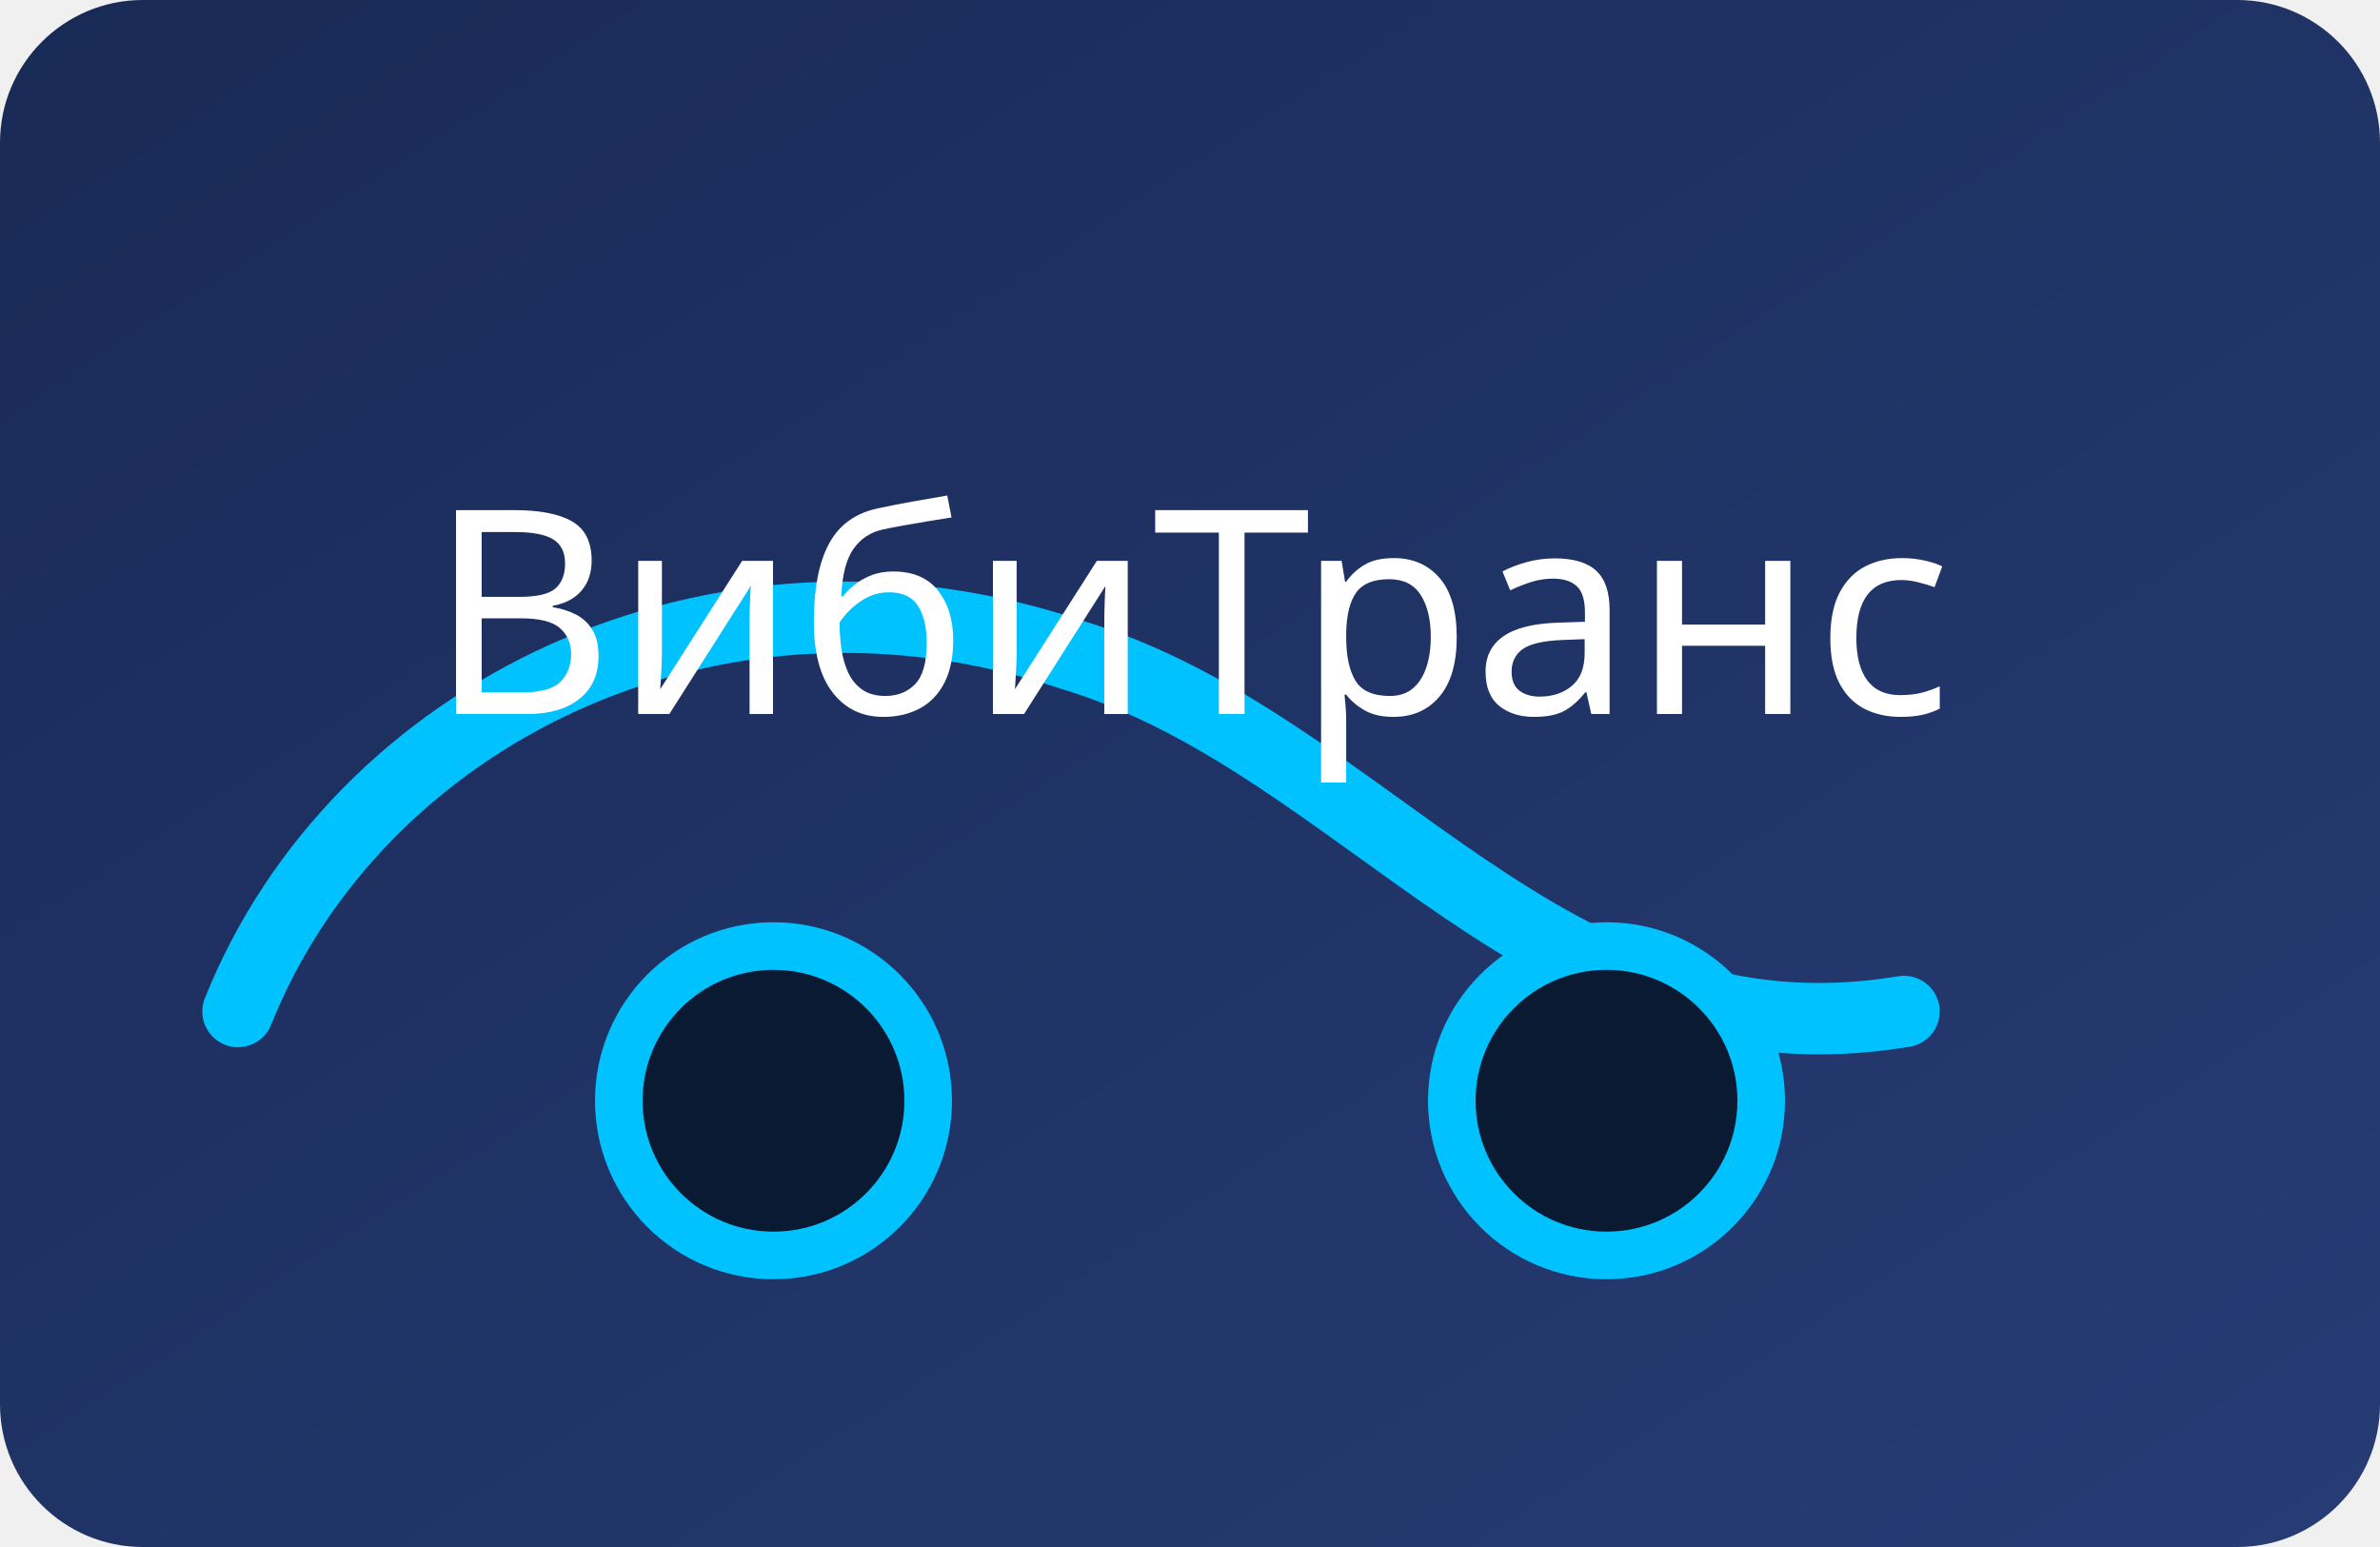
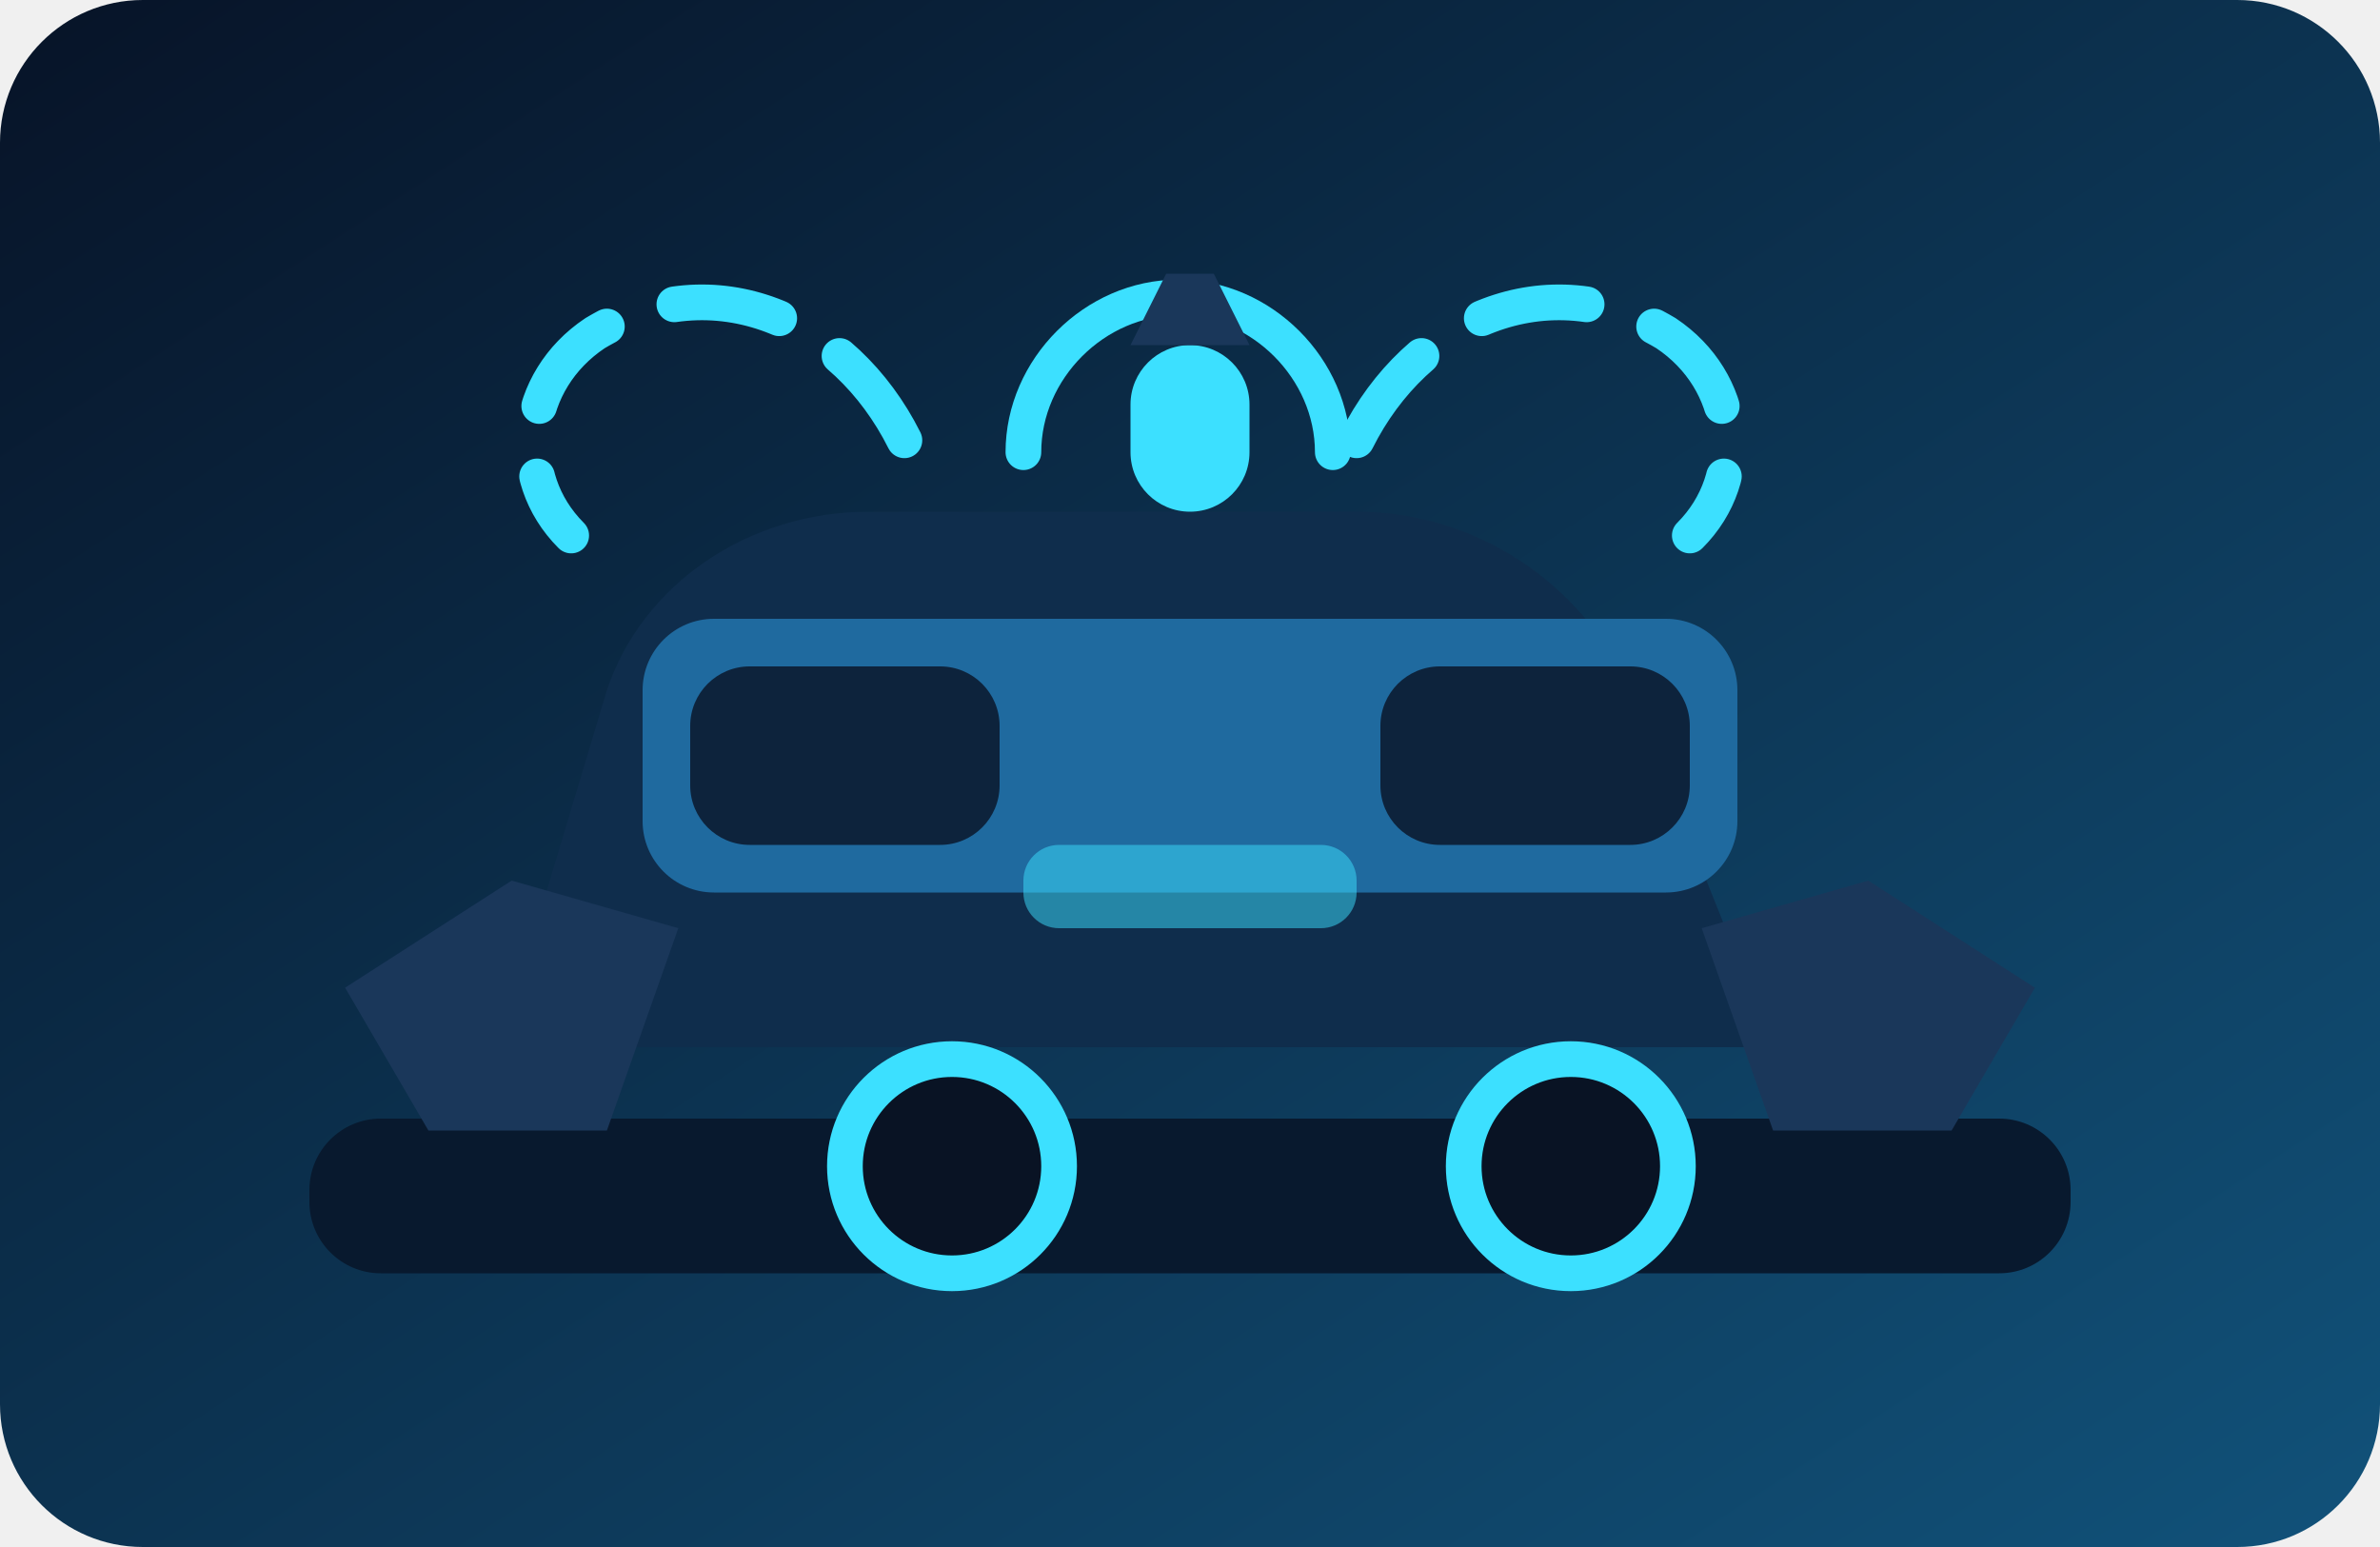
- <svg xmlns="http://www.w3.org/2000/svg" viewBox="0 0 400 260" role="img" aria-hidden="true">
+ <svg xmlns="http://www.w3.org/2000/svg" viewBox="0 0 400 260" role="img" aria-labelledby="title">
  <defs>
-     <linearGradient id="grad" x1="0%" y1="0%" x2="100%" y2="100%">
-       <stop offset="0%" stop-color="#192a56" />
-       <stop offset="100%" stop-color="#273c75" />
+     <linearGradient id="bg4" x1="0%" y1="0%" x2="100%" y2="100%">
+       <stop offset="0%" stop-color="#071327" />
+       <stop offset="100%" stop-color="#11527a" />
    </linearGradient>
  </defs>
-   <rect width="400" height="260" rx="24" fill="url(#grad)" />
-   <path d="M40 170 c20-50 80-80 140-60 50 15 80 70 140 60" stroke="#00c2ff" stroke-width="12" fill="none" stroke-linecap="round" />
-   <circle cx="130" cy="185" r="26" fill="#0b1a33" stroke="#00c2ff" stroke-width="8" />
-   <circle cx="270" cy="185" r="26" fill="#0b1a33" stroke="#00c2ff" stroke-width="8" />
-   <text x="200" y="120" font-family="'Manrope', 'Segoe UI', sans-serif" font-size="48" fill="#ffffff" text-anchor="middle">ВибиТранс</text>
+   <rect width="400" height="260" rx="24" fill="url(#bg4)" />
+   <rect x="52" y="188" width="296" height="26" rx="12" fill="#08192e" />
+   <path d="M112 86h116c20 0 38 12 46 30l24 60H84l18-60c6-18 24-30 44-30z" fill="#0f2d4c" />
+   <rect x="108" y="104" width="184" height="46" rx="12" fill="#1f6a9f" />
+   <rect x="116" y="112" width="52" height="30" rx="10" fill="#0d233c" />
+   <rect x="232" y="112" width="52" height="30" rx="10" fill="#0d233c" />
+   <circle cx="160" cy="196" r="18" fill="#091324" stroke="#3ce0ff" stroke-width="6" />
+   <circle cx="264" cy="196" r="18" fill="#091324" stroke="#3ce0ff" stroke-width="6" />
+   <path d="M172 76c0-14 12-26 26-26s26 12 26 26" fill="none" stroke="#3ce0ff" stroke-width="6" stroke-linecap="round" />
+   <path d="M152 74c-10-20-32-30-52-18-12 8-14 24-4 34" fill="none" stroke="#3ce0ff" stroke-width="6" stroke-linecap="round" stroke-dasharray="18 12" />
+   <path d="M228 74c10-20 32-30 52-18 12 8 14 24 4 34" fill="none" stroke="#3ce0ff" stroke-width="6" stroke-linecap="round" stroke-dasharray="18 12" />
+   <rect x="190" y="58" width="20" height="28" rx="10" fill="#3ce0ff" />
+   <path d="M196 46h8l6 12h-20z" fill="#1a375a" />
+   <path d="M86 148l-28 18 14 24h30l12-34z" fill="#1a375a" />
+   <path d="M314 148l28 18-14 24h-30l-12-34z" fill="#1a375a" />
+   <rect x="172" y="142" width="56" height="14" rx="6" fill="#3ce0ff" opacity="0.5" />
</svg>
